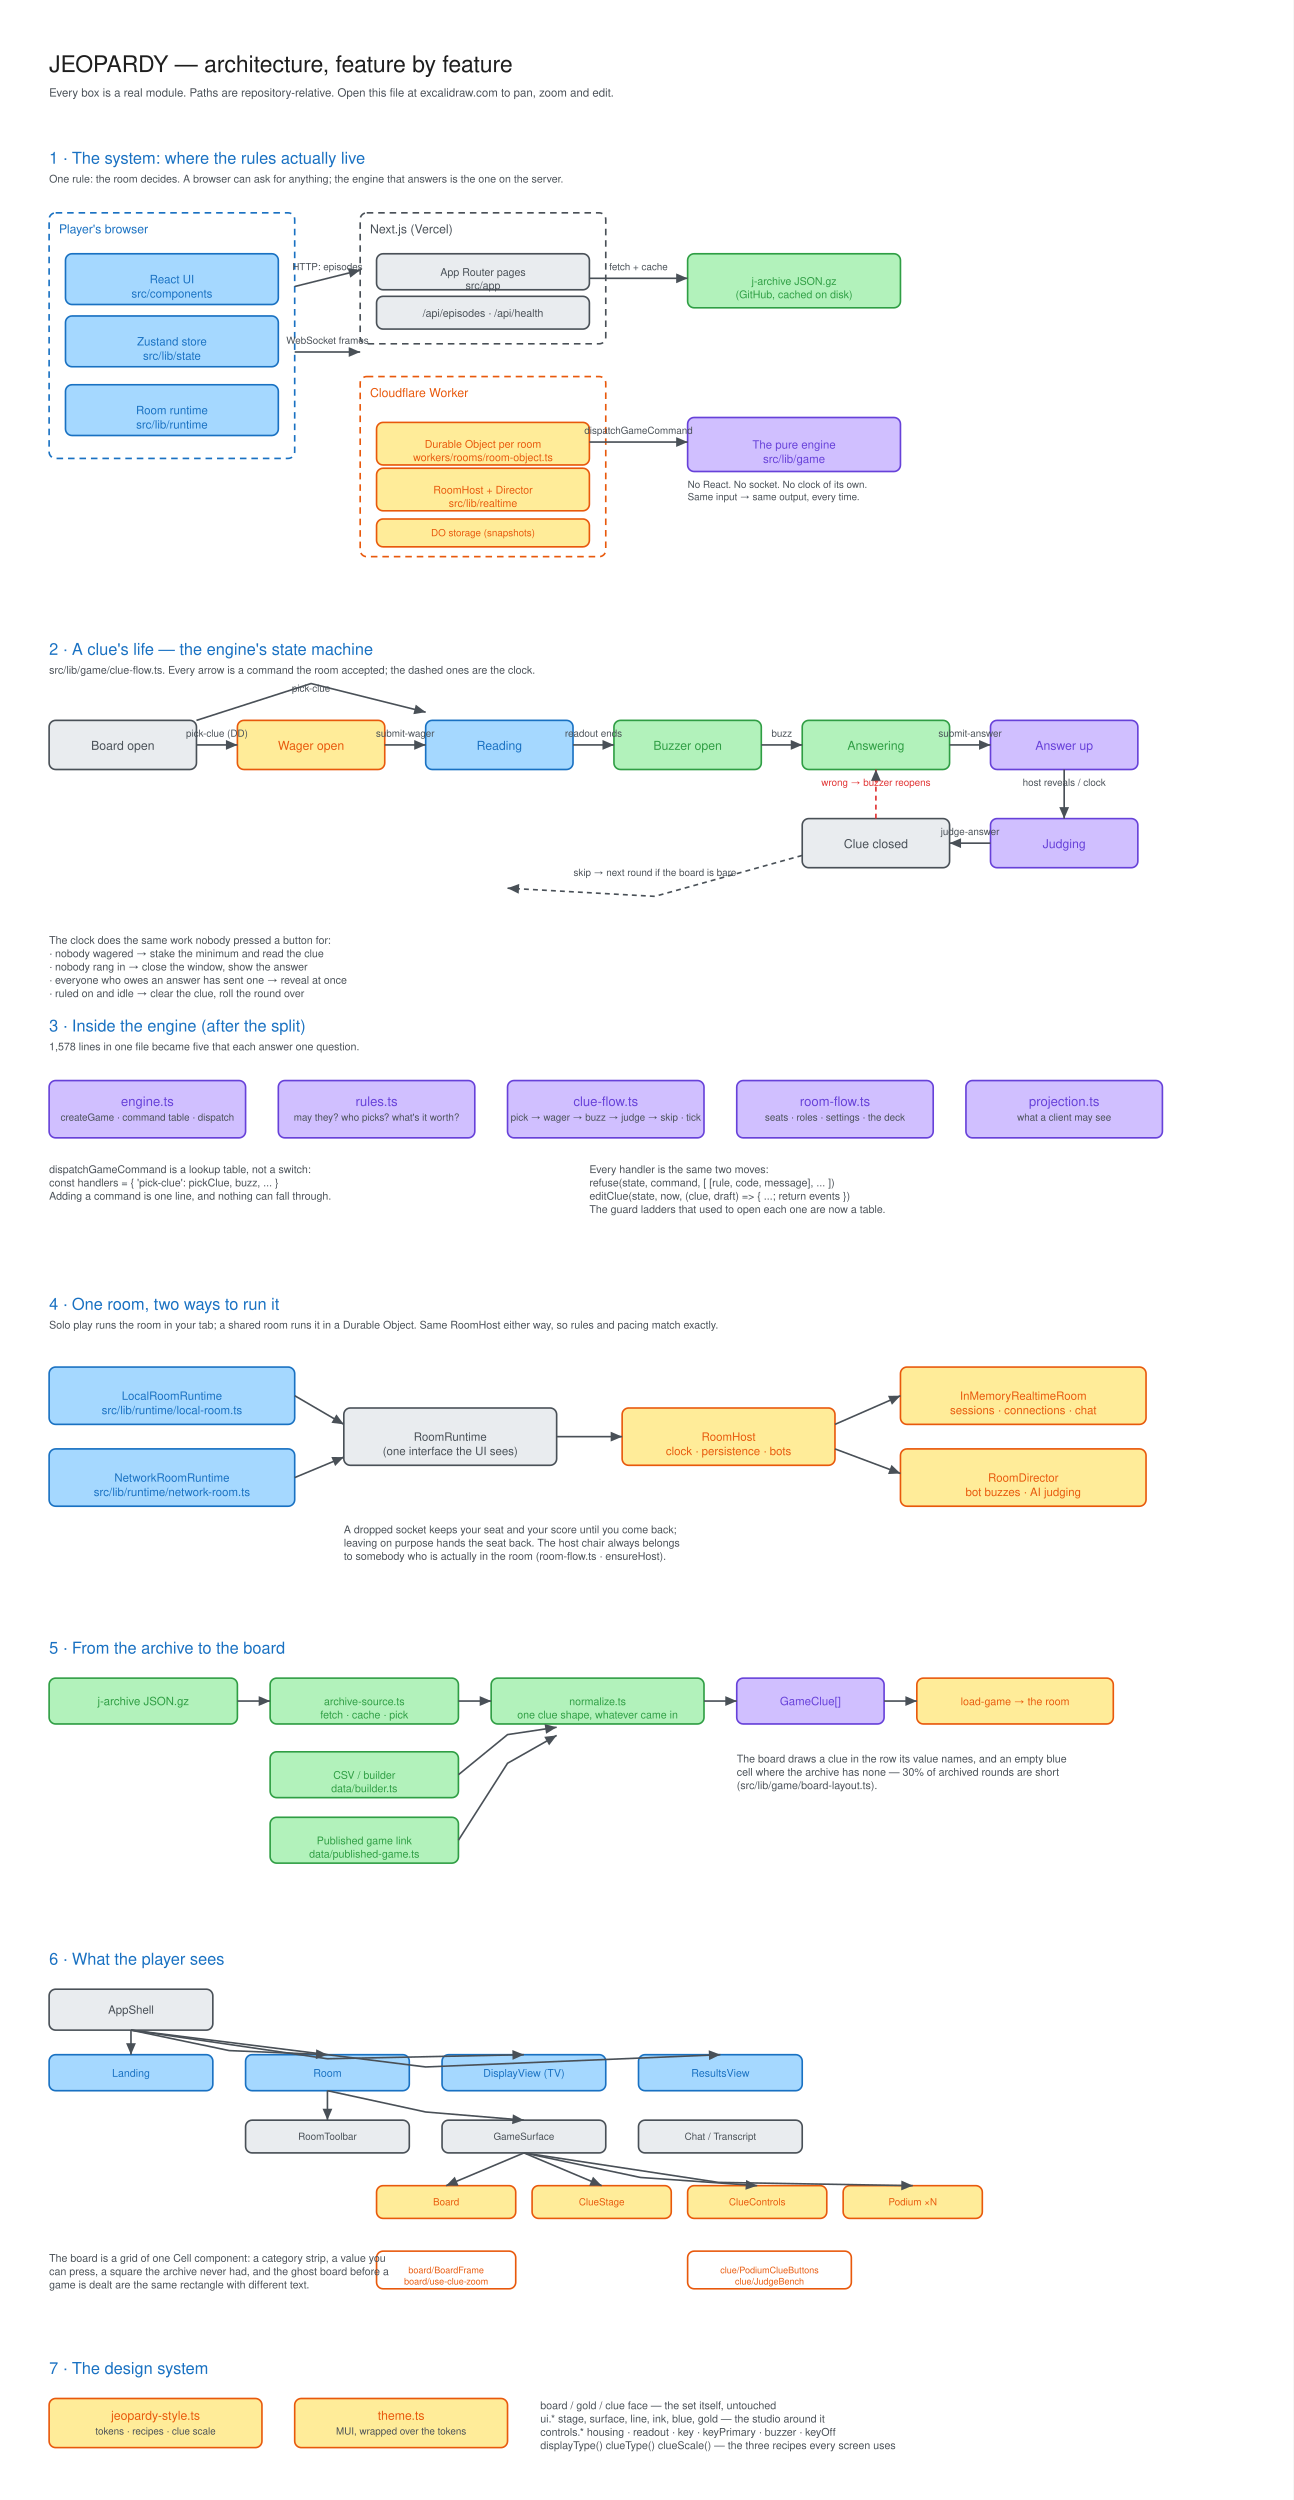
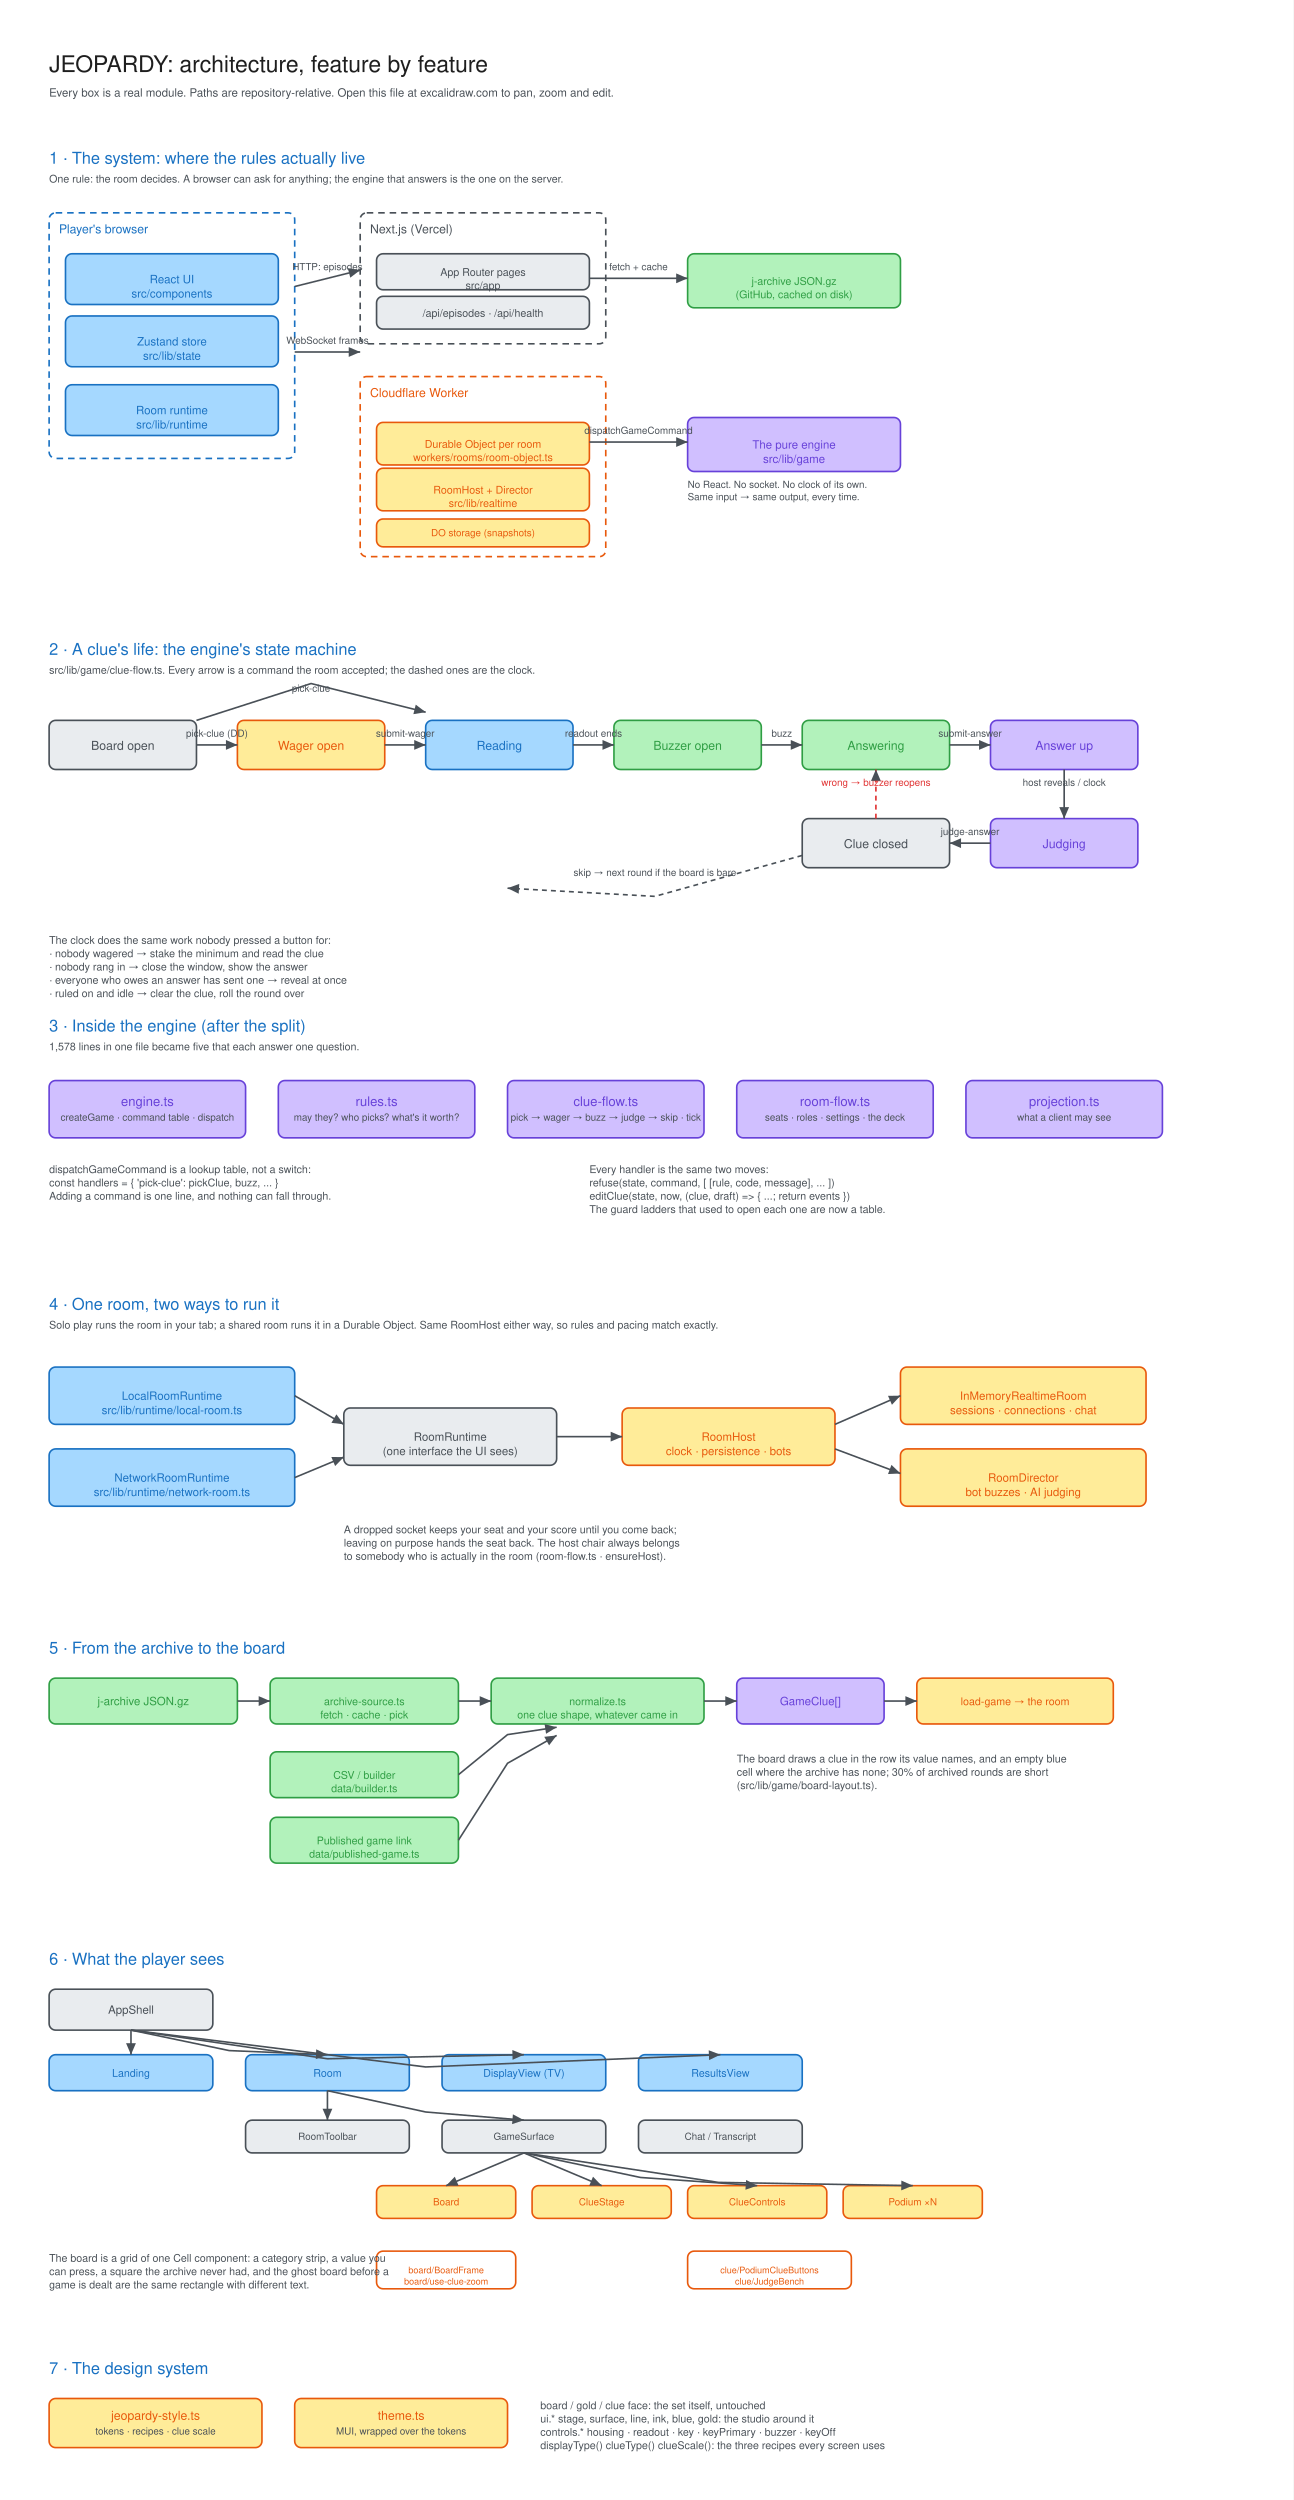
<svg xmlns="http://www.w3.org/2000/svg" viewBox="-60 -180 1580 3054" width="1580" height="3054">
  <rect x="-60" y="-180" width="1580" height="3054" fill="#ffffff" />
  <defs>
    <marker id="a" markerWidth="8" markerHeight="8" refX="7" refY="3" orient="auto">
      <path d="M0,0 L7,3 L0,6 z" fill="#495057" />
    </marker>
  </defs>
-   <text x="0" y="-92.0" font-family="Helvetica, Arial, sans-serif" font-size="28" fill="#1e1e1e" text-anchor="start">JEOPARDY — architecture, feature by feature</text>
+   <text x="0" y="-92.0" font-family="Helvetica, Arial, sans-serif" font-size="28" fill="#1e1e1e" text-anchor="start">JEOPARDY: architecture, feature by feature</text>
  <text x="0" y="-62.0" font-family="Helvetica, Arial, sans-serif" font-size="14" fill="#495057" text-anchor="start">Every box is a real module. Paths are repository-relative. Open this file at excalidraw.com to pan, zoom and edit.</text>
  <text x="0" y="20.0" font-family="Helvetica, Arial, sans-serif" font-size="20" fill="#1971c2" text-anchor="start">1 · The system: where the rules actually live</text>
  <text x="0" y="43.0" font-family="Helvetica, Arial, sans-serif" font-size="13" fill="#495057" text-anchor="start">One rule: the room decides. A browser can ask for anything; the engine that answers is the one on the server.</text>
  <rect x="0" y="80" width="300" height="300" rx="8" fill="none" stroke="#1971c2" stroke-width="2" stroke-dasharray="8 6" />
  <text x="12" y="105.0" font-family="Helvetica, Arial, sans-serif" font-size="15" fill="#1971c2" text-anchor="start">Player's browser</text>
  <rect x="20" y="130" width="260" height="62" rx="8" fill="#a5d8ff" stroke="#1971c2" stroke-width="2" />
  <text x="150.0" y="166.0" font-family="Helvetica, Arial, sans-serif" font-size="14" fill="#1971c2" text-anchor="middle">React UI</text>
  <text x="150.0" y="183.5" font-family="Helvetica, Arial, sans-serif" font-size="14" fill="#1971c2" text-anchor="middle">src/components</text>
  <rect x="20" y="206" width="260" height="62" rx="8" fill="#a5d8ff" stroke="#1971c2" stroke-width="2" />
  <text x="150.0" y="242.0" font-family="Helvetica, Arial, sans-serif" font-size="14" fill="#1971c2" text-anchor="middle">Zustand store</text>
  <text x="150.0" y="259.5" font-family="Helvetica, Arial, sans-serif" font-size="14" fill="#1971c2" text-anchor="middle">src/lib/state</text>
  <rect x="20" y="290" width="260" height="62" rx="8" fill="#a5d8ff" stroke="#1971c2" stroke-width="2" />
  <text x="150.0" y="326.0" font-family="Helvetica, Arial, sans-serif" font-size="14" fill="#1971c2" text-anchor="middle">Room runtime</text>
  <text x="150.0" y="343.5" font-family="Helvetica, Arial, sans-serif" font-size="14" fill="#1971c2" text-anchor="middle">src/lib/runtime</text>
  <rect x="380" y="80" width="300" height="160" rx="8" fill="none" stroke="#495057" stroke-width="2" stroke-dasharray="8 6" />
  <text x="392" y="105.0" font-family="Helvetica, Arial, sans-serif" font-size="15" fill="#495057" text-anchor="start">Next.js (Vercel)</text>
  <rect x="400" y="130" width="260" height="44" rx="8" fill="#e9ecef" stroke="#495057" stroke-width="2" />
  <text x="530.0" y="157.0" font-family="Helvetica, Arial, sans-serif" font-size="13" fill="#495057" text-anchor="middle">App Router pages</text>
  <text x="530.0" y="173.25" font-family="Helvetica, Arial, sans-serif" font-size="13" fill="#495057" text-anchor="middle">src/app</text>
  <rect x="400" y="182" width="260" height="40" rx="8" fill="#e9ecef" stroke="#495057" stroke-width="2" />
  <text x="530.0" y="207.0" font-family="Helvetica, Arial, sans-serif" font-size="13" fill="#495057" text-anchor="middle">/api/episodes · /api/health</text>
  <rect x="380" y="280" width="300" height="220" rx="8" fill="none" stroke="#e8590c" stroke-width="2" stroke-dasharray="8 6" />
  <text x="392" y="305.0" font-family="Helvetica, Arial, sans-serif" font-size="15" fill="#e8590c" text-anchor="start">Cloudflare Worker</text>
  <rect x="400" y="336" width="260" height="52" rx="8" fill="#ffec99" stroke="#e8590c" stroke-width="2" />
  <text x="530.0" y="367.0" font-family="Helvetica, Arial, sans-serif" font-size="13" fill="#e8590c" text-anchor="middle">Durable Object per room</text>
  <text x="530.0" y="383.25" font-family="Helvetica, Arial, sans-serif" font-size="13" fill="#e8590c" text-anchor="middle">workers/rooms/room-object.ts</text>
  <rect x="400" y="392" width="260" height="52" rx="8" fill="#ffec99" stroke="#e8590c" stroke-width="2" />
  <text x="530.0" y="423.0" font-family="Helvetica, Arial, sans-serif" font-size="13" fill="#e8590c" text-anchor="middle">RoomHost + Director</text>
  <text x="530.0" y="439.25" font-family="Helvetica, Arial, sans-serif" font-size="13" fill="#e8590c" text-anchor="middle">src/lib/realtime</text>
  <rect x="400" y="454" width="260" height="34" rx="8" fill="#ffec99" stroke="#e8590c" stroke-width="2" />
  <text x="530.0" y="475.0" font-family="Helvetica, Arial, sans-serif" font-size="12" fill="#e8590c" text-anchor="middle">DO storage (snapshots)</text>
  <rect x="780" y="130" width="260" height="66" rx="8" fill="#b2f2bb" stroke="#2f9e44" stroke-width="2" />
  <text x="910.0" y="168.0" font-family="Helvetica, Arial, sans-serif" font-size="13" fill="#2f9e44" text-anchor="middle">j-archive JSON.gz</text>
  <text x="910.0" y="184.25" font-family="Helvetica, Arial, sans-serif" font-size="13" fill="#2f9e44" text-anchor="middle">(GitHub, cached on disk)</text>
  <rect x="780" y="330" width="260" height="66" rx="8" fill="#d0bfff" stroke="#6741d9" stroke-width="2" />
  <text x="910.0" y="368.0" font-family="Helvetica, Arial, sans-serif" font-size="14" fill="#6741d9" text-anchor="middle">The pure engine</text>
  <text x="910.0" y="385.5" font-family="Helvetica, Arial, sans-serif" font-size="14" fill="#6741d9" text-anchor="middle">src/lib/game</text>
  <text x="780" y="416.0" font-family="Helvetica, Arial, sans-serif" font-size="12" fill="#495057" text-anchor="start">No React. No socket. No clock of its own.</text>
  <text x="780" y="431.0" font-family="Helvetica, Arial, sans-serif" font-size="12" fill="#495057" text-anchor="start">Same input → same output, every time.</text>
  <path d="M300,250 L380,250" fill="none" stroke="#495057" stroke-width="2" marker-end="url(#a)" />
  <text x="340.0" y="240.0" font-family="Helvetica, Arial, sans-serif" font-size="12" fill="#495057" text-anchor="middle">WebSocket frames</text>
  <path d="M300,170 L380,150" fill="none" stroke="#495057" stroke-width="2" marker-end="url(#a)" />
  <text x="340.0" y="150.0" font-family="Helvetica, Arial, sans-serif" font-size="12" fill="#495057" text-anchor="middle">HTTP: episodes</text>
  <path d="M660,160 L780,160" fill="none" stroke="#495057" stroke-width="2" marker-end="url(#a)" />
  <text x="720.0" y="150.0" font-family="Helvetica, Arial, sans-serif" font-size="12" fill="#495057" text-anchor="middle">fetch + cache</text>
  <path d="M660,360 L780,360" fill="none" stroke="#495057" stroke-width="2" marker-end="url(#a)" />
  <text x="720.0" y="350.0" font-family="Helvetica, Arial, sans-serif" font-size="12" fill="#495057" text-anchor="middle">dispatchGameCommand</text>
-   <text x="0" y="620.0" font-family="Helvetica, Arial, sans-serif" font-size="20" fill="#1971c2" text-anchor="start">2 · A clue's life — the engine's state machine</text>
+   <text x="0" y="620.0" font-family="Helvetica, Arial, sans-serif" font-size="20" fill="#1971c2" text-anchor="start">2 · A clue's life: the engine's state machine</text>
  <text x="0" y="643.0" font-family="Helvetica, Arial, sans-serif" font-size="13" fill="#495057" text-anchor="start">src/lib/game/clue-flow.ts. Every arrow is a command the room accepted; the dashed ones are the clock.</text>
  <rect x="0" y="700" width="180" height="60" rx="8" fill="#e9ecef" stroke="#495057" stroke-width="2" />
  <text x="90.0" y="736.0" font-family="Helvetica, Arial, sans-serif" font-size="15" fill="#495057" text-anchor="middle">Board open</text>
  <rect x="230" y="700" width="180" height="60" rx="8" fill="#ffec99" stroke="#e8590c" stroke-width="2" />
  <text x="320.0" y="736.0" font-family="Helvetica, Arial, sans-serif" font-size="15" fill="#e8590c" text-anchor="middle">Wager open</text>
  <rect x="460" y="700" width="180" height="60" rx="8" fill="#a5d8ff" stroke="#1971c2" stroke-width="2" />
  <text x="550.0" y="736.0" font-family="Helvetica, Arial, sans-serif" font-size="15" fill="#1971c2" text-anchor="middle">Reading</text>
  <rect x="690" y="700" width="180" height="60" rx="8" fill="#b2f2bb" stroke="#2f9e44" stroke-width="2" />
  <text x="780.0" y="736.0" font-family="Helvetica, Arial, sans-serif" font-size="15" fill="#2f9e44" text-anchor="middle">Buzzer open</text>
  <rect x="920" y="700" width="180" height="60" rx="8" fill="#b2f2bb" stroke="#2f9e44" stroke-width="2" />
  <text x="1010.0" y="736.0" font-family="Helvetica, Arial, sans-serif" font-size="15" fill="#2f9e44" text-anchor="middle">Answering</text>
  <rect x="1150" y="700" width="180" height="60" rx="8" fill="#d0bfff" stroke="#6741d9" stroke-width="2" />
  <text x="1240.0" y="736.0" font-family="Helvetica, Arial, sans-serif" font-size="15" fill="#6741d9" text-anchor="middle">Answer up</text>
  <rect x="1150" y="820" width="180" height="60" rx="8" fill="#d0bfff" stroke="#6741d9" stroke-width="2" />
  <text x="1240.0" y="856.0" font-family="Helvetica, Arial, sans-serif" font-size="15" fill="#6741d9" text-anchor="middle">Judging</text>
  <rect x="920" y="820" width="180" height="60" rx="8" fill="#e9ecef" stroke="#495057" stroke-width="2" />
  <text x="1010.0" y="856.0" font-family="Helvetica, Arial, sans-serif" font-size="15" fill="#495057" text-anchor="middle">Clue closed</text>
  <path d="M180,730 L230,730" fill="none" stroke="#495057" stroke-width="2" marker-end="url(#a)" />
  <text x="205.0" y="720.0" font-family="Helvetica, Arial, sans-serif" font-size="12" fill="#495057" text-anchor="middle">pick-clue (DD)</text>
  <path d="M410,730 L460,730" fill="none" stroke="#495057" stroke-width="2" marker-end="url(#a)" />
  <text x="435.0" y="720.0" font-family="Helvetica, Arial, sans-serif" font-size="12" fill="#495057" text-anchor="middle">submit-wager</text>
  <path d="M180,700 L320.0,655.0 L460,690" fill="none" stroke="#495057" stroke-width="2" marker-end="url(#a)" />
  <text x="320.0" y="665.0" font-family="Helvetica, Arial, sans-serif" font-size="12" fill="#495057" text-anchor="middle">pick-clue</text>
  <path d="M640,730 L690,730" fill="none" stroke="#495057" stroke-width="2" marker-end="url(#a)" />
  <text x="665.0" y="720.0" font-family="Helvetica, Arial, sans-serif" font-size="12" fill="#495057" text-anchor="middle">readout ends</text>
  <path d="M870,730 L920,730" fill="none" stroke="#495057" stroke-width="2" marker-end="url(#a)" />
  <text x="895.0" y="720.0" font-family="Helvetica, Arial, sans-serif" font-size="12" fill="#495057" text-anchor="middle">buzz</text>
  <path d="M1100,730 L1150,730" fill="none" stroke="#495057" stroke-width="2" marker-end="url(#a)" />
  <text x="1125.0" y="720.0" font-family="Helvetica, Arial, sans-serif" font-size="12" fill="#495057" text-anchor="middle">submit-answer</text>
  <path d="M1240,760 L1240,820" fill="none" stroke="#495057" stroke-width="2" marker-end="url(#a)" />
  <text x="1240.0" y="780.0" font-family="Helvetica, Arial, sans-serif" font-size="12" fill="#495057" text-anchor="middle">host reveals / clock</text>
  <path d="M1150,850 L1100,850" fill="none" stroke="#495057" stroke-width="2" marker-end="url(#a)" />
  <text x="1125.0" y="840.0" font-family="Helvetica, Arial, sans-serif" font-size="12" fill="#495057" text-anchor="middle">judge-answer</text>
  <path d="M1010,820 L1010,760" fill="none" stroke="#e03131" stroke-width="2" marker-end="url(#a)" stroke-dasharray="6 5" />
  <text x="1010.0" y="780.0" font-family="Helvetica, Arial, sans-serif" font-size="12" fill="#e03131" text-anchor="middle">wrong → buzzer reopens</text>
  <path d="M920,865 L740.0,915.0 L560,905" fill="none" stroke="#495057" stroke-width="2" marker-end="url(#a)" stroke-dasharray="6 5" />
  <text x="740.0" y="890.0" font-family="Helvetica, Arial, sans-serif" font-size="12" fill="#495057" text-anchor="middle">skip → next round if the board is bare</text>
  <text x="0" y="973.0" font-family="Helvetica, Arial, sans-serif" font-size="13" fill="#495057" text-anchor="start">The clock does the same work nobody pressed a button for:</text>
  <text x="0" y="989.25" font-family="Helvetica, Arial, sans-serif" font-size="13" fill="#495057" text-anchor="start">· nobody wagered → stake the minimum and read the clue</text>
  <text x="0" y="1005.5" font-family="Helvetica, Arial, sans-serif" font-size="13" fill="#495057" text-anchor="start">· nobody rang in → close the window, show the answer</text>
  <text x="0" y="1021.75" font-family="Helvetica, Arial, sans-serif" font-size="13" fill="#495057" text-anchor="start">· everyone who owes an answer has sent one → reveal at once</text>
  <text x="0" y="1038.0" font-family="Helvetica, Arial, sans-serif" font-size="13" fill="#495057" text-anchor="start">· ruled on and idle → clear the clue, roll the round over</text>
  <text x="0" y="1080.0" font-family="Helvetica, Arial, sans-serif" font-size="20" fill="#1971c2" text-anchor="start">3 · Inside the engine (after the split)</text>
  <text x="0" y="1103.0" font-family="Helvetica, Arial, sans-serif" font-size="13" fill="#495057" text-anchor="start">1,578 lines in one file became five that each answer one question.</text>
  <rect x="0" y="1140" width="240" height="70" rx="8" fill="#d0bfff" stroke="#6741d9" stroke-width="2" />
  <text x="120.0" y="1171.0" font-family="Helvetica, Arial, sans-serif" font-size="16" fill="#6741d9" text-anchor="middle">engine.ts</text>
  <text x="120.0" y="1189.0" font-family="Helvetica, Arial, sans-serif" font-size="12" fill="#495057" text-anchor="middle">createGame · command table · dispatch</text>
  <rect x="280" y="1140" width="240" height="70" rx="8" fill="#d0bfff" stroke="#6741d9" stroke-width="2" />
  <text x="400.0" y="1171.0" font-family="Helvetica, Arial, sans-serif" font-size="16" fill="#6741d9" text-anchor="middle">rules.ts</text>
  <text x="400.0" y="1189.0" font-family="Helvetica, Arial, sans-serif" font-size="12" fill="#495057" text-anchor="middle">may they? who picks? what's it worth?</text>
  <rect x="560" y="1140" width="240" height="70" rx="8" fill="#d0bfff" stroke="#6741d9" stroke-width="2" />
  <text x="680.0" y="1171.0" font-family="Helvetica, Arial, sans-serif" font-size="16" fill="#6741d9" text-anchor="middle">clue-flow.ts</text>
  <text x="680.0" y="1189.0" font-family="Helvetica, Arial, sans-serif" font-size="12" fill="#495057" text-anchor="middle">pick → wager → buzz → judge → skip · tick</text>
  <rect x="840" y="1140" width="240" height="70" rx="8" fill="#d0bfff" stroke="#6741d9" stroke-width="2" />
  <text x="960.0" y="1171.0" font-family="Helvetica, Arial, sans-serif" font-size="16" fill="#6741d9" text-anchor="middle">room-flow.ts</text>
  <text x="960.0" y="1189.0" font-family="Helvetica, Arial, sans-serif" font-size="12" fill="#495057" text-anchor="middle">seats · roles · settings · the deck</text>
  <rect x="1120" y="1140" width="240" height="70" rx="8" fill="#d0bfff" stroke="#6741d9" stroke-width="2" />
  <text x="1240.0" y="1171.0" font-family="Helvetica, Arial, sans-serif" font-size="16" fill="#6741d9" text-anchor="middle">projection.ts</text>
  <text x="1240.0" y="1189.0" font-family="Helvetica, Arial, sans-serif" font-size="12" fill="#495057" text-anchor="middle">what a client may see</text>
  <text x="0" y="1253.0" font-family="Helvetica, Arial, sans-serif" font-size="13" fill="#495057" text-anchor="start">dispatchGameCommand is a lookup table, not a switch:</text>
  <text x="0" y="1269.25" font-family="Helvetica, Arial, sans-serif" font-size="13" fill="#495057" text-anchor="start">  const handlers = { 'pick-clue': pickClue, buzz, ... }</text>
  <text x="0" y="1285.5" font-family="Helvetica, Arial, sans-serif" font-size="13" fill="#495057" text-anchor="start">Adding a command is one line, and nothing can fall through.</text>
  <text x="660" y="1253.0" font-family="Helvetica, Arial, sans-serif" font-size="13" fill="#495057" text-anchor="start">Every handler is the same two moves:</text>
  <text x="660" y="1269.25" font-family="Helvetica, Arial, sans-serif" font-size="13" fill="#495057" text-anchor="start">  refuse(state, command, [ [rule, code, message], ... ])</text>
  <text x="660" y="1285.5" font-family="Helvetica, Arial, sans-serif" font-size="13" fill="#495057" text-anchor="start">  editClue(state, now, (clue, draft) =&gt; { ...; return events })</text>
  <text x="660" y="1301.75" font-family="Helvetica, Arial, sans-serif" font-size="13" fill="#495057" text-anchor="start">The guard ladders that used to open each one are now a table.</text>
  <text x="0" y="1420.0" font-family="Helvetica, Arial, sans-serif" font-size="20" fill="#1971c2" text-anchor="start">4 · One room, two ways to run it</text>
  <text x="0" y="1443.0" font-family="Helvetica, Arial, sans-serif" font-size="13" fill="#495057" text-anchor="start">Solo play runs the room in your tab; a shared room runs it in a Durable Object. Same RoomHost either way, so rules and pacing match exactly.</text>
  <rect x="0" y="1490" width="300" height="70" rx="8" fill="#a5d8ff" stroke="#1971c2" stroke-width="2" />
  <text x="150.0" y="1530.0" font-family="Helvetica, Arial, sans-serif" font-size="14" fill="#1971c2" text-anchor="middle">LocalRoomRuntime</text>
  <text x="150.0" y="1547.5" font-family="Helvetica, Arial, sans-serif" font-size="14" fill="#1971c2" text-anchor="middle">src/lib/runtime/local-room.ts</text>
  <rect x="0" y="1590" width="300" height="70" rx="8" fill="#a5d8ff" stroke="#1971c2" stroke-width="2" />
  <text x="150.0" y="1630.0" font-family="Helvetica, Arial, sans-serif" font-size="14" fill="#1971c2" text-anchor="middle">NetworkRoomRuntime</text>
  <text x="150.0" y="1647.5" font-family="Helvetica, Arial, sans-serif" font-size="14" fill="#1971c2" text-anchor="middle">src/lib/runtime/network-room.ts</text>
  <rect x="360" y="1540" width="260" height="70" rx="8" fill="#e9ecef" stroke="#495057" stroke-width="2" />
  <text x="490.0" y="1580.0" font-family="Helvetica, Arial, sans-serif" font-size="14" fill="#495057" text-anchor="middle">RoomRuntime</text>
  <text x="490.0" y="1597.5" font-family="Helvetica, Arial, sans-serif" font-size="14" fill="#495057" text-anchor="middle">(one interface the UI sees)</text>
  <rect x="700" y="1540" width="260" height="70" rx="8" fill="#ffec99" stroke="#e8590c" stroke-width="2" />
  <text x="830.0" y="1580.0" font-family="Helvetica, Arial, sans-serif" font-size="14" fill="#e8590c" text-anchor="middle">RoomHost</text>
  <text x="830.0" y="1597.5" font-family="Helvetica, Arial, sans-serif" font-size="14" fill="#e8590c" text-anchor="middle">clock · persistence · bots</text>
  <rect x="1040" y="1490" width="300" height="70" rx="8" fill="#ffec99" stroke="#e8590c" stroke-width="2" />
  <text x="1190.0" y="1530.0" font-family="Helvetica, Arial, sans-serif" font-size="14" fill="#e8590c" text-anchor="middle">InMemoryRealtimeRoom</text>
  <text x="1190.0" y="1547.5" font-family="Helvetica, Arial, sans-serif" font-size="14" fill="#e8590c" text-anchor="middle">sessions · connections · chat</text>
  <rect x="1040" y="1590" width="300" height="70" rx="8" fill="#ffec99" stroke="#e8590c" stroke-width="2" />
  <text x="1190.0" y="1630.0" font-family="Helvetica, Arial, sans-serif" font-size="14" fill="#e8590c" text-anchor="middle">RoomDirector</text>
  <text x="1190.0" y="1647.5" font-family="Helvetica, Arial, sans-serif" font-size="14" fill="#e8590c" text-anchor="middle">bot buzzes · AI judging</text>
  <path d="M300,1525 L360,1560" fill="none" stroke="#495057" stroke-width="2" marker-end="url(#a)" />
  <path d="M300,1625 L360,1600" fill="none" stroke="#495057" stroke-width="2" marker-end="url(#a)" />
  <path d="M620,1575 L700,1575" fill="none" stroke="#495057" stroke-width="2" marker-end="url(#a)" />
  <path d="M960,1560 L1040,1525" fill="none" stroke="#495057" stroke-width="2" marker-end="url(#a)" />
  <path d="M960,1590 L1040,1620" fill="none" stroke="#495057" stroke-width="2" marker-end="url(#a)" />
  <text x="360" y="1693.0" font-family="Helvetica, Arial, sans-serif" font-size="13" fill="#495057" text-anchor="start">A dropped socket keeps your seat and your score until you come back;</text>
  <text x="360" y="1709.25" font-family="Helvetica, Arial, sans-serif" font-size="13" fill="#495057" text-anchor="start">leaving on purpose hands the seat back. The host chair always belongs</text>
  <text x="360" y="1725.5" font-family="Helvetica, Arial, sans-serif" font-size="13" fill="#495057" text-anchor="start">to somebody who is actually in the room (room-flow.ts · ensureHost).</text>
  <text x="0" y="1840.0" font-family="Helvetica, Arial, sans-serif" font-size="20" fill="#1971c2" text-anchor="start">5 · From the archive to the board</text>
  <rect x="0" y="1870" width="230" height="56" rx="8" fill="#b2f2bb" stroke="#2f9e44" stroke-width="2" />
  <text x="115.0" y="1903.0" font-family="Helvetica, Arial, sans-serif" font-size="14" fill="#2f9e44" text-anchor="middle">j-archive JSON.gz</text>
  <rect x="270" y="1870" width="230" height="56" rx="8" fill="#b2f2bb" stroke="#2f9e44" stroke-width="2" />
  <text x="385.0" y="1903.0" font-family="Helvetica, Arial, sans-serif" font-size="13" fill="#2f9e44" text-anchor="middle">archive-source.ts</text>
  <text x="385.0" y="1919.25" font-family="Helvetica, Arial, sans-serif" font-size="13" fill="#2f9e44" text-anchor="middle">fetch · cache · pick</text>
  <rect x="540" y="1870" width="260" height="56" rx="8" fill="#b2f2bb" stroke="#2f9e44" stroke-width="2" />
  <text x="670.0" y="1903.0" font-family="Helvetica, Arial, sans-serif" font-size="13" fill="#2f9e44" text-anchor="middle">normalize.ts</text>
  <text x="670.0" y="1919.25" font-family="Helvetica, Arial, sans-serif" font-size="13" fill="#2f9e44" text-anchor="middle">one clue shape, whatever came in</text>
  <rect x="840" y="1870" width="180" height="56" rx="8" fill="#d0bfff" stroke="#6741d9" stroke-width="2" />
  <text x="930.0" y="1903.0" font-family="Helvetica, Arial, sans-serif" font-size="14" fill="#6741d9" text-anchor="middle">GameClue[]</text>
  <rect x="1060" y="1870" width="240" height="56" rx="8" fill="#ffec99" stroke="#e8590c" stroke-width="2" />
  <text x="1180.0" y="1903.0" font-family="Helvetica, Arial, sans-serif" font-size="13" fill="#e8590c" text-anchor="middle">load-game → the room</text>
  <rect x="270" y="1960" width="230" height="56" rx="8" fill="#b2f2bb" stroke="#2f9e44" stroke-width="2" />
  <text x="385.0" y="1993.0" font-family="Helvetica, Arial, sans-serif" font-size="13" fill="#2f9e44" text-anchor="middle">CSV / builder</text>
  <text x="385.0" y="2009.25" font-family="Helvetica, Arial, sans-serif" font-size="13" fill="#2f9e44" text-anchor="middle">data/builder.ts</text>
  <rect x="270" y="2040" width="230" height="56" rx="8" fill="#b2f2bb" stroke="#2f9e44" stroke-width="2" />
  <text x="385.0" y="2073.0" font-family="Helvetica, Arial, sans-serif" font-size="13" fill="#2f9e44" text-anchor="middle">Published game link</text>
  <text x="385.0" y="2089.25" font-family="Helvetica, Arial, sans-serif" font-size="13" fill="#2f9e44" text-anchor="middle">data/published-game.ts</text>
  <path d="M230,1898 L270,1898" fill="none" stroke="#495057" stroke-width="2" marker-end="url(#a)" />
  <path d="M500,1898 L540,1898" fill="none" stroke="#495057" stroke-width="2" marker-end="url(#a)" />
  <path d="M800,1898 L840,1898" fill="none" stroke="#495057" stroke-width="2" marker-end="url(#a)" />
  <path d="M1020,1898 L1060,1898" fill="none" stroke="#495057" stroke-width="2" marker-end="url(#a)" />
  <path d="M500,1988 L560.0,1939.0 L620,1930" fill="none" stroke="#495057" stroke-width="2" marker-end="url(#a)" />
  <path d="M500,2068 L560.0,1974.0 L620,1940" fill="none" stroke="#495057" stroke-width="2" marker-end="url(#a)" />
  <text x="840" y="1973.0" font-family="Helvetica, Arial, sans-serif" font-size="13" fill="#495057" text-anchor="start">The board draws a clue in the row its value names, and an empty blue</text>
-   <text x="840" y="1989.25" font-family="Helvetica, Arial, sans-serif" font-size="13" fill="#495057" text-anchor="start">cell where the archive has none — 30% of archived rounds are short</text>
+   <text x="840" y="1989.25" font-family="Helvetica, Arial, sans-serif" font-size="13" fill="#495057" text-anchor="start">cell where the archive has none; 30% of archived rounds are short</text>
  <text x="840" y="2005.5" font-family="Helvetica, Arial, sans-serif" font-size="13" fill="#495057" text-anchor="start">(src/lib/game/board-layout.ts).</text>
  <text x="0" y="2220.0" font-family="Helvetica, Arial, sans-serif" font-size="20" fill="#1971c2" text-anchor="start">6 · What the player sees</text>
  <rect x="0" y="2250" width="200" height="50" rx="8" fill="#e9ecef" stroke="#495057" stroke-width="2" />
  <text x="100.0" y="2280.0" font-family="Helvetica, Arial, sans-serif" font-size="14" fill="#495057" text-anchor="middle">AppShell</text>
  <rect x="0" y="2330" width="200" height="44" rx="8" fill="#a5d8ff" stroke="#1971c2" stroke-width="2" />
  <text x="100.0" y="2357.0" font-family="Helvetica, Arial, sans-serif" font-size="13" fill="#1971c2" text-anchor="middle">Landing</text>
  <rect x="240" y="2330" width="200" height="44" rx="8" fill="#a5d8ff" stroke="#1971c2" stroke-width="2" />
  <text x="340.0" y="2357.0" font-family="Helvetica, Arial, sans-serif" font-size="13" fill="#1971c2" text-anchor="middle">Room</text>
  <rect x="480" y="2330" width="200" height="44" rx="8" fill="#a5d8ff" stroke="#1971c2" stroke-width="2" />
  <text x="580.0" y="2357.0" font-family="Helvetica, Arial, sans-serif" font-size="13" fill="#1971c2" text-anchor="middle">DisplayView (TV)</text>
  <rect x="720" y="2330" width="200" height="44" rx="8" fill="#a5d8ff" stroke="#1971c2" stroke-width="2" />
  <text x="820.0" y="2357.0" font-family="Helvetica, Arial, sans-serif" font-size="13" fill="#1971c2" text-anchor="middle">ResultsView</text>
  <rect x="240" y="2410" width="200" height="40" rx="8" fill="#e9ecef" stroke="#495057" stroke-width="2" />
  <text x="340.0" y="2434.0" font-family="Helvetica, Arial, sans-serif" font-size="12" fill="#495057" text-anchor="middle">RoomToolbar</text>
  <rect x="480" y="2410" width="200" height="40" rx="8" fill="#e9ecef" stroke="#495057" stroke-width="2" />
  <text x="580.0" y="2434.0" font-family="Helvetica, Arial, sans-serif" font-size="12" fill="#495057" text-anchor="middle">GameSurface</text>
  <rect x="720" y="2410" width="200" height="40" rx="8" fill="#e9ecef" stroke="#495057" stroke-width="2" />
  <text x="820.0" y="2434.0" font-family="Helvetica, Arial, sans-serif" font-size="12" fill="#495057" text-anchor="middle">Chat / Transcript</text>
  <rect x="400" y="2490" width="170" height="40" rx="8" fill="#ffec99" stroke="#e8590c" stroke-width="2" />
  <text x="485.0" y="2514.0" font-family="Helvetica, Arial, sans-serif" font-size="12" fill="#e8590c" text-anchor="middle">Board</text>
  <rect x="590" y="2490" width="170" height="40" rx="8" fill="#ffec99" stroke="#e8590c" stroke-width="2" />
  <text x="675.0" y="2514.0" font-family="Helvetica, Arial, sans-serif" font-size="12" fill="#e8590c" text-anchor="middle">ClueStage</text>
  <rect x="780" y="2490" width="170" height="40" rx="8" fill="#ffec99" stroke="#e8590c" stroke-width="2" />
  <text x="865.0" y="2514.0" font-family="Helvetica, Arial, sans-serif" font-size="12" fill="#e8590c" text-anchor="middle">ClueControls</text>
  <rect x="970" y="2490" width="170" height="40" rx="8" fill="#ffec99" stroke="#e8590c" stroke-width="2" />
  <text x="1055.0" y="2514.0" font-family="Helvetica, Arial, sans-serif" font-size="12" fill="#e8590c" text-anchor="middle">Podium ×N</text>
  <rect x="400" y="2570" width="170" height="46" rx="8" fill="none" stroke="#e8590c" stroke-width="2" />
  <text x="485.0" y="2597.0" font-family="Helvetica, Arial, sans-serif" font-size="11" fill="#e8590c" text-anchor="middle">board/BoardFrame</text>
  <text x="485.0" y="2610.75" font-family="Helvetica, Arial, sans-serif" font-size="11" fill="#e8590c" text-anchor="middle">board/use-clue-zoom</text>
  <rect x="780" y="2570" width="200" height="46" rx="8" fill="none" stroke="#e8590c" stroke-width="2" />
  <text x="880.0" y="2597.0" font-family="Helvetica, Arial, sans-serif" font-size="11" fill="#e8590c" text-anchor="middle">clue/PodiumClueButtons</text>
  <text x="880.0" y="2610.75" font-family="Helvetica, Arial, sans-serif" font-size="11" fill="#e8590c" text-anchor="middle">clue/JudgeBench</text>
  <path d="M100,2300 L100,2330" fill="none" stroke="#495057" stroke-width="2" marker-end="url(#a)" />
  <path d="M100,2300 L220.0,2325.0 L340,2330" fill="none" stroke="#495057" stroke-width="2" marker-end="url(#a)" />
  <path d="M100,2300 L340.0,2335.0 L580,2330" fill="none" stroke="#495057" stroke-width="2" marker-end="url(#a)" />
  <path d="M100,2300 L460.0,2345.0 L820,2330" fill="none" stroke="#495057" stroke-width="2" marker-end="url(#a)" />
  <path d="M340,2374 L340,2410" fill="none" stroke="#495057" stroke-width="2" marker-end="url(#a)" />
  <path d="M340,2374 L460.0,2400.0 L580,2410" fill="none" stroke="#495057" stroke-width="2" marker-end="url(#a)" />
  <path d="M580,2450 L485,2490" fill="none" stroke="#495057" stroke-width="2" marker-end="url(#a)" />
  <path d="M580,2450 L675,2490" fill="none" stroke="#495057" stroke-width="2" marker-end="url(#a)" />
  <path d="M580,2450 L722.5,2480.0 L865,2490" fill="none" stroke="#495057" stroke-width="2" marker-end="url(#a)" />
  <path d="M580,2450 L817.5,2486.0 L1055,2490" fill="none" stroke="#495057" stroke-width="2" marker-end="url(#a)" />
  <text x="0" y="2583.0" font-family="Helvetica, Arial, sans-serif" font-size="13" fill="#495057" text-anchor="start">The board is a grid of one Cell component: a category strip, a value you</text>
  <text x="0" y="2599.25" font-family="Helvetica, Arial, sans-serif" font-size="13" fill="#495057" text-anchor="start">can press, a square the archive never had, and the ghost board before a</text>
  <text x="0" y="2615.5" font-family="Helvetica, Arial, sans-serif" font-size="13" fill="#495057" text-anchor="start">game is dealt are the same rectangle with different text.</text>
  <text x="0" y="2720.0" font-family="Helvetica, Arial, sans-serif" font-size="20" fill="#1971c2" text-anchor="start">7 · The design system</text>
  <rect x="0" y="2750" width="260" height="60" rx="8" fill="#ffec99" stroke="#e8590c" stroke-width="2" />
  <text x="130.0" y="2776.0" font-family="Helvetica, Arial, sans-serif" font-size="15" fill="#e8590c" text-anchor="middle">jeopardy-style.ts</text>
  <text x="130.0" y="2794.0" font-family="Helvetica, Arial, sans-serif" font-size="12" fill="#495057" text-anchor="middle">tokens · recipes · clue scale</text>
  <rect x="300" y="2750" width="260" height="60" rx="8" fill="#ffec99" stroke="#e8590c" stroke-width="2" />
  <text x="430.0" y="2776.0" font-family="Helvetica, Arial, sans-serif" font-size="15" fill="#e8590c" text-anchor="middle">theme.ts</text>
  <text x="430.0" y="2794.0" font-family="Helvetica, Arial, sans-serif" font-size="12" fill="#495057" text-anchor="middle">MUI, wrapped over the tokens</text>
-   <text x="600" y="2763.0" font-family="Helvetica, Arial, sans-serif" font-size="13" fill="#495057" text-anchor="start">board / gold / clue face  —  the set itself, untouched</text>
-   <text x="600" y="2779.25" font-family="Helvetica, Arial, sans-serif" font-size="13" fill="#495057" text-anchor="start">ui.*        stage, surface, line, ink, blue, gold — the studio around it</text>
+   <text x="600" y="2763.0" font-family="Helvetica, Arial, sans-serif" font-size="13" fill="#495057" text-anchor="start">board / gold / clue face: the set itself, untouched</text>
+   <text x="600" y="2779.25" font-family="Helvetica, Arial, sans-serif" font-size="13" fill="#495057" text-anchor="start">ui.*        stage, surface, line, ink, blue, gold: the studio around it</text>
  <text x="600" y="2795.5" font-family="Helvetica, Arial, sans-serif" font-size="13" fill="#495057" text-anchor="start">controls.*  housing · readout · key · keyPrimary · buzzer · keyOff</text>
-   <text x="600" y="2811.75" font-family="Helvetica, Arial, sans-serif" font-size="13" fill="#495057" text-anchor="start">displayType() clueType() clueScale()  — the three recipes every screen uses</text>
+   <text x="600" y="2811.75" font-family="Helvetica, Arial, sans-serif" font-size="13" fill="#495057" text-anchor="start">displayType() clueType() clueScale(): the three recipes every screen uses</text>
</svg>
